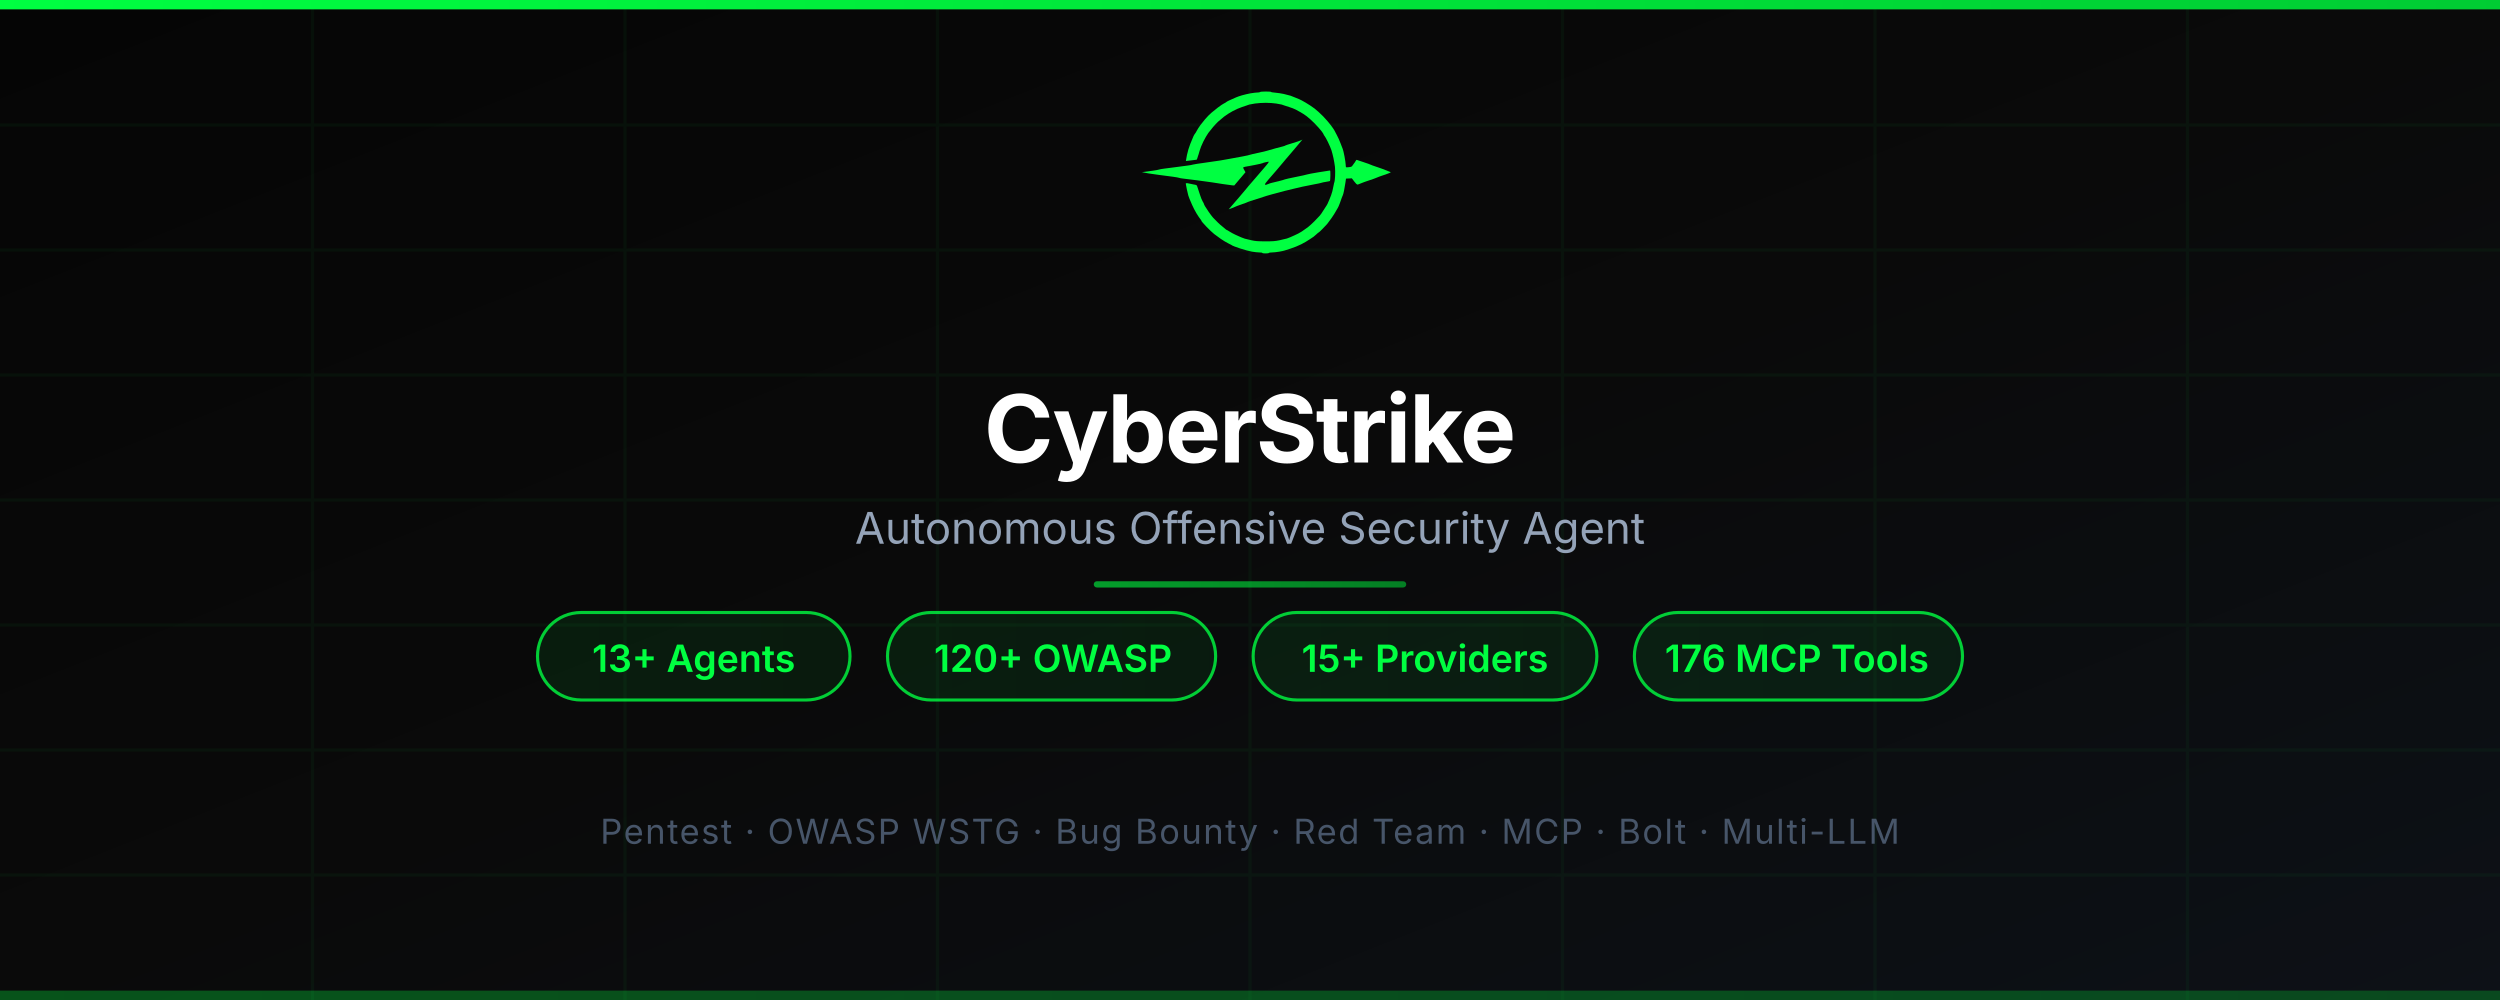
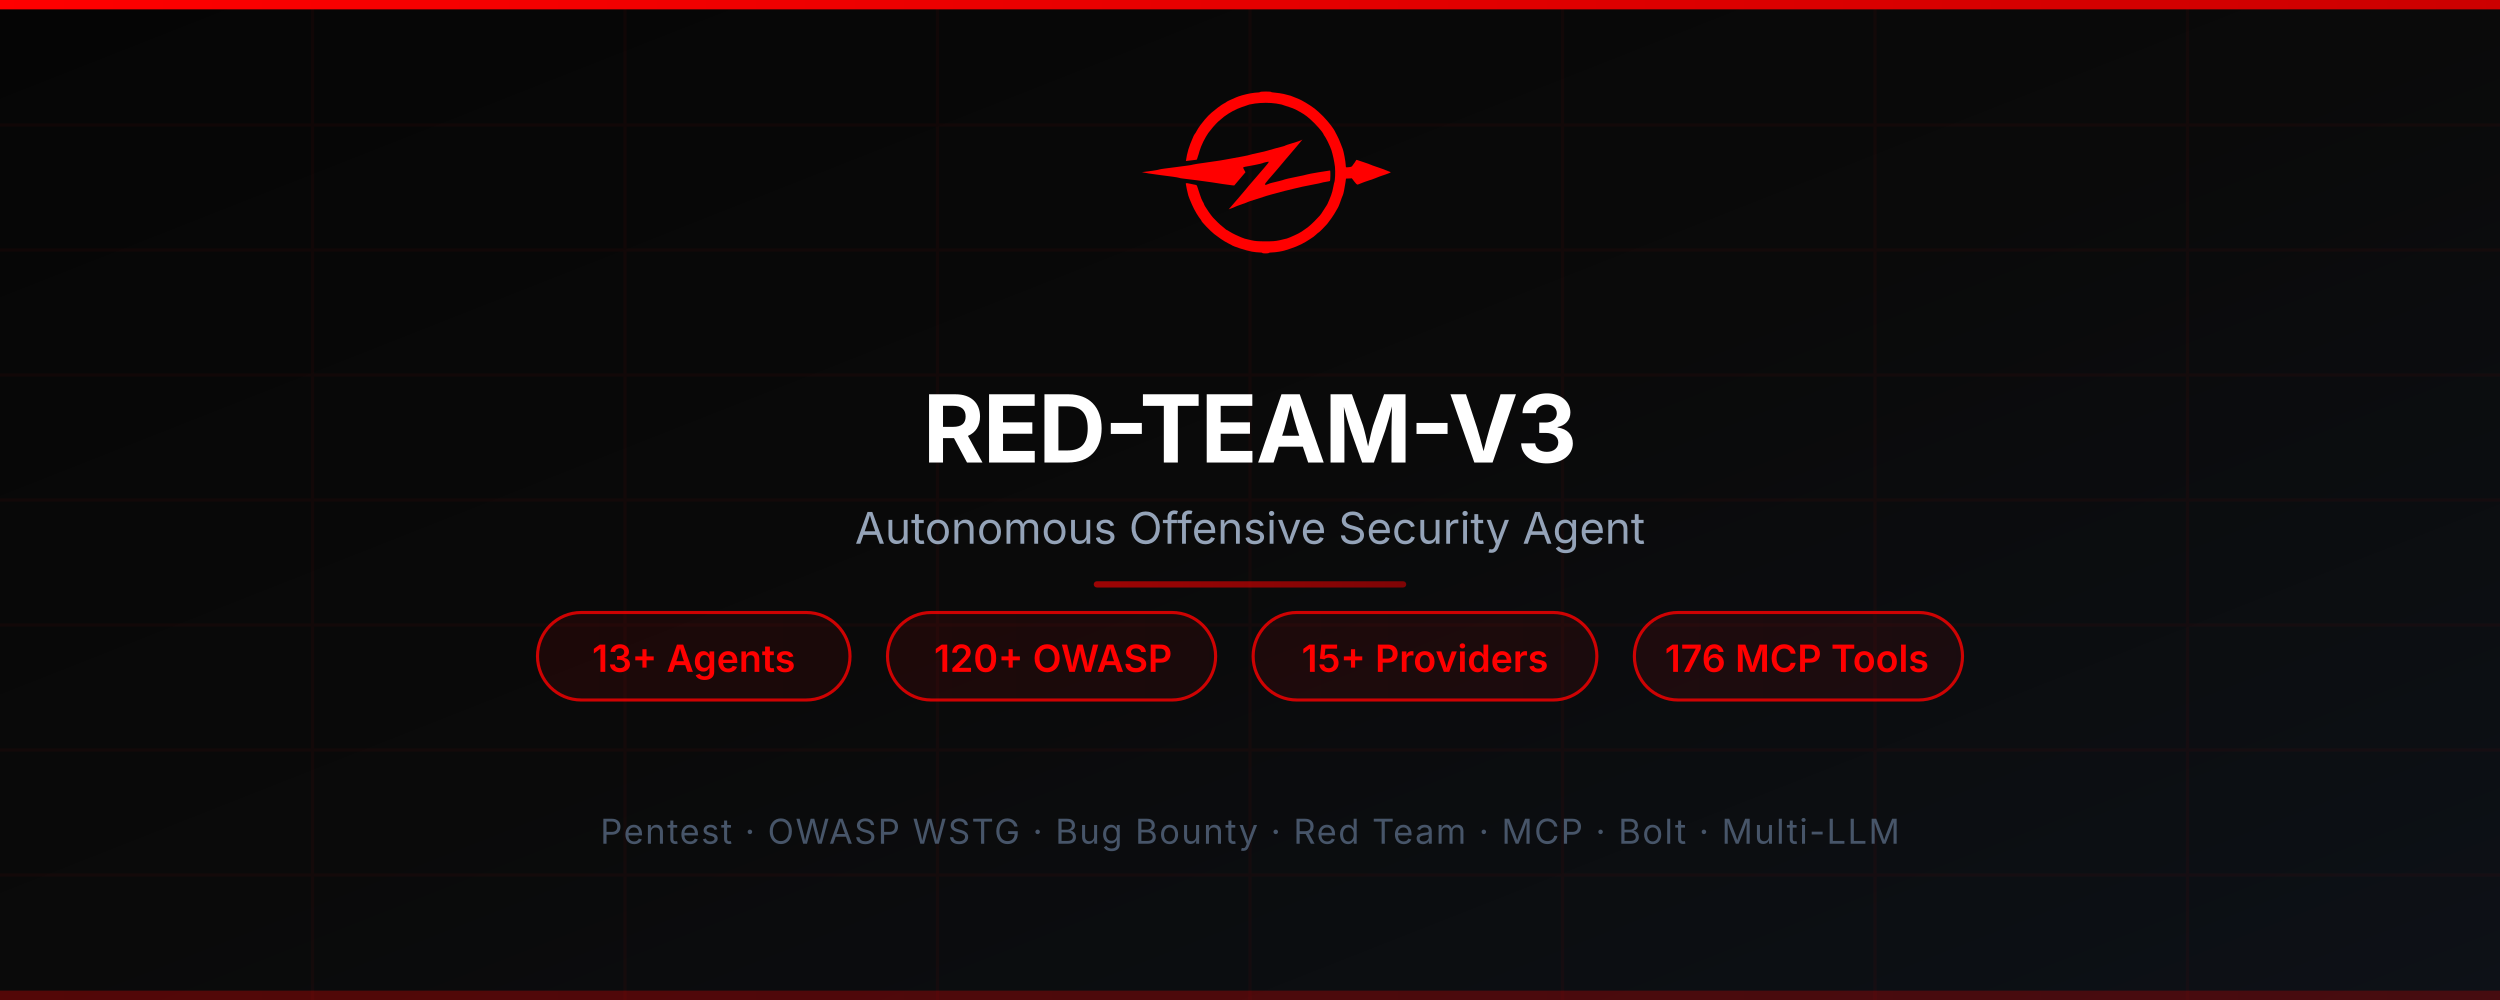
<svg xmlns="http://www.w3.org/2000/svg" width="800" height="320" viewBox="0 0 800 320">
  <defs>
    <linearGradient id="bg" x1="0%" y1="0%" x2="100%" y2="100%">
      <stop offset="0%" style="stop-color:#050505" />
      <stop offset="50%" style="stop-color:#0a0a0a" />
      <stop offset="100%" style="stop-color:#0d1117" />
    </linearGradient>
    <linearGradient id="accent" x1="0%" y1="0%" x2="100%" y2="0%">
-       <stop offset="0%" style="stop-color:#00ff41" />
-       <stop offset="100%" style="stop-color:#00cc33" />
+       <stop offset="0%" style="stop-color:#ff0000" />
+       <stop offset="100%" style="stop-color:#cc0000" />
    </linearGradient>
    <linearGradient id="accent2" x1="0%" y1="0%" x2="100%" y2="0%">
-       <stop offset="0%" style="stop-color:#00ff41;stop-opacity:0.1" />
-       <stop offset="100%" style="stop-color:#00cc33;stop-opacity:0.1" />
+       <stop offset="0%" style="stop-color:#ff0000;stop-opacity:0.1" />
+       <stop offset="100%" style="stop-color:#cc0000;stop-opacity:0.1" />
    </linearGradient>
  </defs>
  <rect width="800" height="320" fill="url(#bg)" />
  <g opacity="0.04">
-     <line x1="0" y1="40" x2="800" y2="40" stroke="#00ff41" stroke-width="1" />
-     <line x1="0" y1="80" x2="800" y2="80" stroke="#00ff41" stroke-width="1" />
-     <line x1="0" y1="120" x2="800" y2="120" stroke="#00ff41" stroke-width="1" />
-     <line x1="0" y1="160" x2="800" y2="160" stroke="#00ff41" stroke-width="1" />
-     <line x1="0" y1="200" x2="800" y2="200" stroke="#00ff41" stroke-width="1" />
-     <line x1="0" y1="240" x2="800" y2="240" stroke="#00ff41" stroke-width="1" />
-     <line x1="0" y1="280" x2="800" y2="280" stroke="#00ff41" stroke-width="1" />
-     <line x1="100" y1="0" x2="100" y2="320" stroke="#00ff41" stroke-width="1" />
-     <line x1="200" y1="0" x2="200" y2="320" stroke="#00ff41" stroke-width="1" />
-     <line x1="300" y1="0" x2="300" y2="320" stroke="#00ff41" stroke-width="1" />
-     <line x1="400" y1="0" x2="400" y2="320" stroke="#00ff41" stroke-width="1" />
-     <line x1="500" y1="0" x2="500" y2="320" stroke="#00ff41" stroke-width="1" />
-     <line x1="600" y1="0" x2="600" y2="320" stroke="#00ff41" stroke-width="1" />
-     <line x1="700" y1="0" x2="700" y2="320" stroke="#00ff41" stroke-width="1" />
+     <line x1="0" y1="40" x2="800" y2="40" stroke="#ff0000" stroke-width="1" />
+     <line x1="0" y1="80" x2="800" y2="80" stroke="#ff0000" stroke-width="1" />
+     <line x1="0" y1="120" x2="800" y2="120" stroke="#ff0000" stroke-width="1" />
+     <line x1="0" y1="160" x2="800" y2="160" stroke="#ff0000" stroke-width="1" />
+     <line x1="0" y1="200" x2="800" y2="200" stroke="#ff0000" stroke-width="1" />
+     <line x1="0" y1="240" x2="800" y2="240" stroke="#ff0000" stroke-width="1" />
+     <line x1="0" y1="280" x2="800" y2="280" stroke="#ff0000" stroke-width="1" />
+     <line x1="100" y1="0" x2="100" y2="320" stroke="#ff0000" stroke-width="1" />
+     <line x1="200" y1="0" x2="200" y2="320" stroke="#ff0000" stroke-width="1" />
+     <line x1="300" y1="0" x2="300" y2="320" stroke="#ff0000" stroke-width="1" />
+     <line x1="400" y1="0" x2="400" y2="320" stroke="#ff0000" stroke-width="1" />
+     <line x1="500" y1="0" x2="500" y2="320" stroke="#ff0000" stroke-width="1" />
+     <line x1="600" y1="0" x2="600" y2="320" stroke="#ff0000" stroke-width="1" />
+     <line x1="700" y1="0" x2="700" y2="320" stroke="#ff0000" stroke-width="1" />
  </g>
-   <g transform="translate(365, 15) scale(0.157)" fill="#00ff41">
+   <g transform="translate(365, 15) scale(0.157)" fill="#ff0000">
    <path opacity="1" d="m243.55 92c-0.3 0.55-2.69 1-5.3 1-2.61 0-8.8 0.72-13.75 1.59-4.95 0.88-12.82 2.69-17.5 4.03-4.68 1.35-10.3 3.3-12.5 4.33-2.2 1.04-7.38 3.34-11.5 5.1-4.13 1.77-7.95 3.77-8.5 4.45-0.55 0.69-2.58 1.91-4.5 2.73-1.93 0.82-7.55 4.61-12.5 8.42-4.95 3.82-10.76 8.5-12.91 10.4-2.16 1.9-5.08 4.63-6.5 6.08-1.43 1.45-4.51 4.82-6.85 7.5-2.34 2.68-6.59 8.02-9.44 11.87-2.85 3.85-6.17 9.03-7.38 11.5-1.21 2.47-2.86 5.18-3.67 6-0.81 0.82-2.25 3.3-3.21 5.5-0.95 2.2-3.75 8.95-6.22 15-2.7 6.62-5.45 15.78-6.9 23-1.33 6.6-2.3 12.08-2.17 12.18 0.14 0.1 4.75-0.46 10.25-1.23 5.5-0.78 10.56-1.42 11.25-1.43 0.69-0.01 1.54-1.48 1.89-3.27 0.35-1.79 1.01-3.93 1.47-4.75 0.46-0.82 1.76-5.1 2.88-9.5 1.13-4.4 4.65-13.18 7.82-19.5 3.17-6.32 7.73-14.2 10.14-17.5 2.4-3.3 6.89-8.9 9.96-12.44 3.07-3.54 7.61-8.34 10.09-10.66 2.47-2.32 7.87-6.88 12-10.13 4.12-3.26 12.22-8.43 18-11.49 5.77-3.07 14.32-6.79 19-8.28 4.67-1.48 9.4-3.06 10.5-3.51 1.1-0.44 2.9-1.1 4-1.45 1.1-0.35 6.39-1.29 11.75-2.09 5.36-0.8 15.26-1.44 22-1.43 6.74 0.01 16.3 0.68 21.25 1.5 4.95 0.82 9.9 1.74 11 2.04 1.1 0.31 2.9 0.95 4 1.41 1.1 0.47 6.05 2.08 11 3.57 4.95 1.5 11.02 3.86 13.5 5.24 2.48 1.39 6.98 3.84 10 5.45 3.02 1.62 8.65 5.3 12.5 8.18 3.85 2.88 11.14 9.48 16.21 14.67 5.06 5.18 11.27 12.12 13.79 15.42 2.52 3.3 4.55 6.45 4.52 7-0.03 0.55 0.77 1.9 1.78 3 1.02 1.1 4.16 6.72 6.98 12.5 2.82 5.78 6.02 13.2 7.1 16.5 1.09 3.3 2.94 10.5 4.13 16 1.18 5.5 2.57 13.6 3.07 18 0.5 4.4 0.63 12.95 0.29 19-0.34 6.05-0.95 11.45-1.36 12-0.4 0.55-1.04 3.02-1.42 5.5-0.38 2.48-1.62 8.32-2.75 13-1.14 4.68-3.82 12.21-5.95 16.75-2.14 4.54-3.88 8.59-3.87 9 0.01 0.41-2.91 5.14-6.5 10.5-3.59 5.36-6.51 9.86-6.49 10 0.02 0.14-1.45 1.99-3.25 4.12-1.8 2.14-6.74 7.31-10.96 11.5-4.23 4.2-10.08 9.49-13 11.76-2.93 2.27-8.47 6.17-12.32 8.67-3.85 2.49-10.38 5.93-14.5 7.65-4.13 1.71-8.4 3.61-9.5 4.22-1.1 0.61-4.02 1.72-6.5 2.45-2.48 0.74-9.23 2.34-15 3.56-8.75 1.85-13.59 2.22-29 2.18-15.3-0.04-20.23-0.43-28.5-2.26-5.5-1.22-11.57-2.7-13.5-3.28-1.93-0.59-5.3-1.87-7.5-2.84-2.2-0.97-7.15-3.19-11-4.93-3.85-1.74-9.36-4.72-12.25-6.61-2.89-1.89-5.59-3.43-6-3.41-0.41 0.02-2.33-1.47-4.25-3.31-1.93-1.83-4.25-3.76-5.16-4.28-0.91-0.52-4.51-3.68-8-7.03-3.49-3.35-8.03-7.97-10.09-10.25-2.06-2.29-6.13-7.65-9.04-11.91-2.91-4.26-6.29-9.44-7.5-11.5-1.22-2.06-2.21-4.2-2.21-4.75 0-0.55-1.09-2.69-2.43-4.75-1.33-2.06-3.85-8.25-5.59-13.75-1.75-5.5-3.52-10.9-3.94-12-0.43-1.1-1.18-3.35-1.68-5-0.83-2.76-1.41-3.08-7.38-4.06-3.56-0.58-7.16-1.33-7.98-1.67-0.83-0.34-2.96-0.77-4.74-0.95-2.09-0.21-3.24 0.12-3.25 0.93-0.01 0.69 0.92 5.64 2.05 11 1.13 5.36 2.53 11.32 3.12 13.25 0.58 1.93 1.64 4.85 2.36 6.5 0.72 1.65 3.02 7.05 5.11 12 2.09 4.95 6.27 13.05 9.3 18 3.03 4.95 6.53 10.13 7.78 11.5 1.25 1.37 2.28 3.06 2.27 3.75 0 0.69 4.61 6.04 10.25 11.9 5.64 5.86 12.65 12.5 15.59 14.75 2.93 2.26 9.01 6.7 13.5 9.89 4.49 3.18 11.53 7.4 15.66 9.37 4.12 1.97 7.72 3.93 8 4.34 0.27 0.42 7.25 3.02 15.5 5.77 8.25 2.75 19.27 5.73 24.5 6.62 5.22 0.89 12.09 1.62 15.25 1.62 3.17-0.01 5.75 0.44 5.75 0.99 0 0.56 2.83 1 6.5 1 3.57 0 6.73-0.45 7-1 0.27-0.55 3.09-1 6.25-1 3.16 0 9.8-0.7 14.75-1.57 4.95-0.86 9.9-1.94 11-2.4 1.1-0.46 6.73-2.27 12.5-4.02 5.77-1.76 15.34-5.63 21.25-8.6 5.91-2.98 13.9-7.66 17.75-10.41 3.85-2.75 7.23-5 7.5-5 0.27 0 2.64-2.03 5.25-4.51 2.61-2.47 5.09-4.5 5.5-4.5 0.41 0.01 3.89-3.25 7.72-7.24 3.84-3.99 8-8.39 9.25-9.79 1.26-1.4 5.26-6.8 8.89-12 3.64-5.2 7.86-11.94 9.39-14.96 1.52-3.02 3.09-5.73 3.48-6 0.39-0.27 2.08-4.1 3.75-8.5 1.66-4.4 3.59-9.8 4.28-12 0.69-2.2 1.61-4.45 2.05-5 0.44-0.55 1.54-4.6 2.45-9 0.91-4.4 2.21-11.82 2.88-16.5l1.21-8.5 11.9-0.56c9.41 12.48 10.3 13.19 12.5 12.6 1.37-0.36 4.3-1.51 6.5-2.56 2.2-1.04 9.62-3.73 16.5-5.96 6.87-2.23 13.62-4.65 15-5.38 1.37-0.74 7.67-3.06 14-5.16 6.32-2.1 12.4-4.35 13.5-4.98 1.84-1.07 1.69-1.26-2-2.44-2.2-0.71-5.8-2.12-8-3.14-2.2-1.03-9.63-3.73-16.5-6-6.88-2.28-12.95-4.48-13.5-4.9-0.55-0.41-6.85-2.68-14-5.03-7.15-2.36-13.45-4.46-14-4.68-0.55-0.22-1.6 0.86-2.34 2.4-0.74 1.53-2.01 3.47-2.82 4.29-0.82 0.82-2.27 2.85-3.23 4.5-1.5 2.57-2.52 3.09-7.18 3.64-2.99 0.35-5.77 0.46-6.18 0.25-0.41-0.22-0.75-2.42-0.75-4.89 0-2.47-1.13-10.35-2.5-17.5-1.38-7.15-2.95-13.79-3.5-14.75-0.55-0.96-2.51-6.03-4.35-11.25-1.85-5.22-5.37-13.1-7.84-17.5-2.46-4.4-4.72-8.68-5.02-9.5-0.3-0.82-3.38-5.32-6.85-10-3.47-4.68-10.61-12.94-15.87-18.37-5.26-5.43-13.17-12.62-17.57-15.98-4.4-3.36-12.73-8.86-18.5-12.22-5.77-3.36-11.63-6.46-13-6.89-1.38-0.43-4.75-1.81-7.5-3.07-2.75-1.26-7.25-3.05-10-3.96-2.75-0.92-9.05-2.54-14-3.61-4.95-1.06-12.75-2.22-17.33-2.57-4.58-0.34-8.3-1.01-8.25-1.48 0.04-0.47-4.85-0.85-10.87-0.85-6.27 0-11.19 0.43-11.5 1z" />
    <path opacity="1" d="m326.5 190.55c-1.65 0.85-9.3 3.41-17 5.69-7.7 2.29-14.23 4.44-14.5 4.79-0.27 0.35-2.3 1.12-4.5 1.7-2.2 0.58-9.4 2.47-16 4.19-6.6 1.73-13.8 3.79-16 4.58-2.2 0.79-10.75 2.83-19 4.53-8.25 1.7-15.68 3.45-16.5 3.89-0.82 0.45-7.8 2-15.5 3.45-7.7 1.44-19.18 3.55-25.5 4.68-6.32 1.13-15.1 2.7-19.5 3.48-4.4 0.79-18.35 2.81-31 4.5-12.65 1.68-23.9 3.44-25 3.91-1.1 0.47-6.05 1.37-11 2-4.95 0.63-15.53 2.03-23.5 3.11-7.97 1.08-18.55 2.45-23.5 3.05-4.95 0.6-9.9 1.47-11 1.94-1.1 0.47-6.72 1.52-12.5 2.34-5.78 0.82-13.2 1.83-16.5 2.24l-6 0.74c6.2 1.19 10.47 1.99 13.5 2.54 3.02 0.56 12.7 1.94 21.5 3.08 8.8 1.14 21.17 2.76 27.5 3.59 6.33 0.84 12.4 1.91 13.5 2.4 1.1 0.48 4.47 1.11 7.5 1.39 3.03 0.28 16.3 1.93 29.5 3.67 13.2 1.74 26.47 3.56 29.5 4.05 3.03 0.49 12.7 2 21.5 3.35 8.8 1.36 17.87 2.6 20.17 2.77l4.16 0.3 22.9-27c-3.65-6.2-4.71-8.56-4.72-9.25 0-0.69 1.68-1.51 3.74-1.83 2.06-0.32 10.72-1.93 19.25-3.57 8.53-1.65 15.95-3.36 16.5-3.81 0.55-0.44 3.36-1.31 6.25-1.92 2.89-0.62 5.48-1.12 5.75-1.12 0.27 0 0.5 0.45 0.5 1 0 0.55-3.26 4.76-7.25 9.36-3.99 4.59-12.78 14.83-19.54 22.75-6.76 7.91-13.51 15.73-15 17.37-1.49 1.64-3.39 3.95-4.21 5.14-0.82 1.19-6.91 8.4-13.52 16.02-6.62 7.62-14.27 16.47-17 19.67l-4.98 5.8c9.3-3.33 12.45-4.66 13-5.1 0.55-0.45 6.62-2.73 13.5-5.08 6.87-2.35 12.72-4.56 13-4.91 0.28-0.35 7.03-2.59 15-4.97 7.97-2.39 15.4-4.79 16.5-5.35 1.1-0.55 9.2-2.98 18-5.39 8.8-2.42 20.27-5.47 25.5-6.79 5.23-1.31 13.55-3.33 18.5-4.49 4.95-1.16 12.82-3 17.5-4.09 4.68-1.09 14.8-3.11 22.5-4.5 7.7-1.39 14.9-2.91 16-3.39 1.1-0.48 5.37-1.39 9.5-2.02 4.12-0.64 7.73-1.39 8-1.67 0.27-0.29 0.61-5.21 0.75-10.94 0.19-7.81-0.06-10.42-1-10.41-0.69 0-10.93 1.59-22.75 3.53-11.82 1.93-22.4 3.93-23.5 4.44-1.1 0.52-11.45 2.81-23 5.1-11.55 2.29-21.68 4.55-22.5 5.01-0.82 0.46-6.23 2.04-12 3.5-5.77 1.47-12.3 3.03-14.5 3.48-2.2 0.44-5.35 1.47-7 2.29-1.65 0.81-3.85 1.63-4.9 1.81-1.04 0.18-2.05-0.23-2.25-0.92-0.19-0.69 2.91-4.97 6.9-9.51 3.99-4.54 11.32-12.98 16.29-18.75 4.97-5.77 10.82-12.7 13-15.41 2.18-2.7 5.08-6.19 6.46-7.74 1.37-1.56 3.92-4.52 5.66-6.59 1.74-2.06 8.83-10.39 15.75-18.5 6.91-8.11 12.47-14.75 12.33-14.74-0.13 0-1.59 0.7-3.24 1.54z" />
  </g>
-   <text x="400" y="148" text-anchor="middle" fill="#ffffff" font-family="system-ui, -apple-system, 'Segoe UI', sans-serif" font-size="30" font-weight="700" letter-spacing="-0.5">CyberStrike</text>
+   <text x="400" y="148" text-anchor="middle" fill="#ffffff" font-family="system-ui, -apple-system, 'Segoe UI', sans-serif" font-size="30" font-weight="700" letter-spacing="-0.5">RED-TEAM-V3</text>
  <text x="400" y="174" text-anchor="middle" fill="#94a3b8" font-family="system-ui, -apple-system, 'Segoe UI', sans-serif" font-size="14" font-weight="400">Autonomous Offensive Security Agent</text>
  <rect x="350" y="186" width="100" height="2" rx="1" fill="url(#accent)" opacity="0.6" />
  <g transform="translate(400, 210)" text-anchor="middle">
-     <rect x="-228" y="-14" width="100" height="28" rx="14" fill="url(#accent2)" stroke="#00ff41" stroke-width="1" opacity="0.8" />
-     <text x="-178" y="5" fill="#00ff41" font-family="system-ui, -apple-system, sans-serif" font-size="12" font-weight="600">13+ Agents</text>
-     <rect x="-116" y="-14" width="105" height="28" rx="14" fill="url(#accent2)" stroke="#00ff41" stroke-width="1" opacity="0.8" />
-     <text x="-63" y="5" fill="#00ff41" font-family="system-ui, -apple-system, sans-serif" font-size="12" font-weight="600">120+ OWASP</text>
-     <rect x="1" y="-14" width="110" height="28" rx="14" fill="url(#accent2)" stroke="#00ff41" stroke-width="1" opacity="0.8" />
-     <text x="56" y="5" fill="#00ff41" font-family="system-ui, -apple-system, sans-serif" font-size="12" font-weight="600">15+ Providers</text>
-     <rect x="123" y="-14" width="105" height="28" rx="14" fill="url(#accent2)" stroke="#00ff41" stroke-width="1" opacity="0.8" />
-     <text x="175" y="5" fill="#00ff41" font-family="system-ui, -apple-system, sans-serif" font-size="12" font-weight="600">176 MCP Tools</text>
+     <rect x="-228" y="-14" width="100" height="28" rx="14" fill="url(#accent2)" stroke="#ff0000" stroke-width="1" opacity="0.8" />
+     <text x="-178" y="5" fill="#ff0000" font-family="system-ui, -apple-system, sans-serif" font-size="12" font-weight="600">13+ Agents</text>
+     <rect x="-116" y="-14" width="105" height="28" rx="14" fill="url(#accent2)" stroke="#ff0000" stroke-width="1" opacity="0.8" />
+     <text x="-63" y="5" fill="#ff0000" font-family="system-ui, -apple-system, sans-serif" font-size="12" font-weight="600">120+ OWASP</text>
+     <rect x="1" y="-14" width="110" height="28" rx="14" fill="url(#accent2)" stroke="#ff0000" stroke-width="1" opacity="0.8" />
+     <text x="56" y="5" fill="#ff0000" font-family="system-ui, -apple-system, sans-serif" font-size="12" font-weight="600">15+ Providers</text>
+     <rect x="123" y="-14" width="105" height="28" rx="14" fill="url(#accent2)" stroke="#ff0000" stroke-width="1" opacity="0.8" />
+     <text x="175" y="5" fill="#ff0000" font-family="system-ui, -apple-system, sans-serif" font-size="12" font-weight="600">176 MCP Tools</text>
  </g>
  <text x="400" y="270" text-anchor="middle" fill="#475569" font-family="system-ui, -apple-system, sans-serif" font-size="11" font-weight="400" letter-spacing="0.5">
    Pentest  ·  OWASP WSTG  ·  Bug Bounty  ·  Red Team  ·  MCP  ·  Bolt  ·  Multi-LLM
  </text>
  <rect x="0" y="0" width="800" height="3" fill="url(#accent)" />
  <rect x="0" y="317" width="800" height="3" fill="url(#accent)" opacity="0.3" />
</svg>
